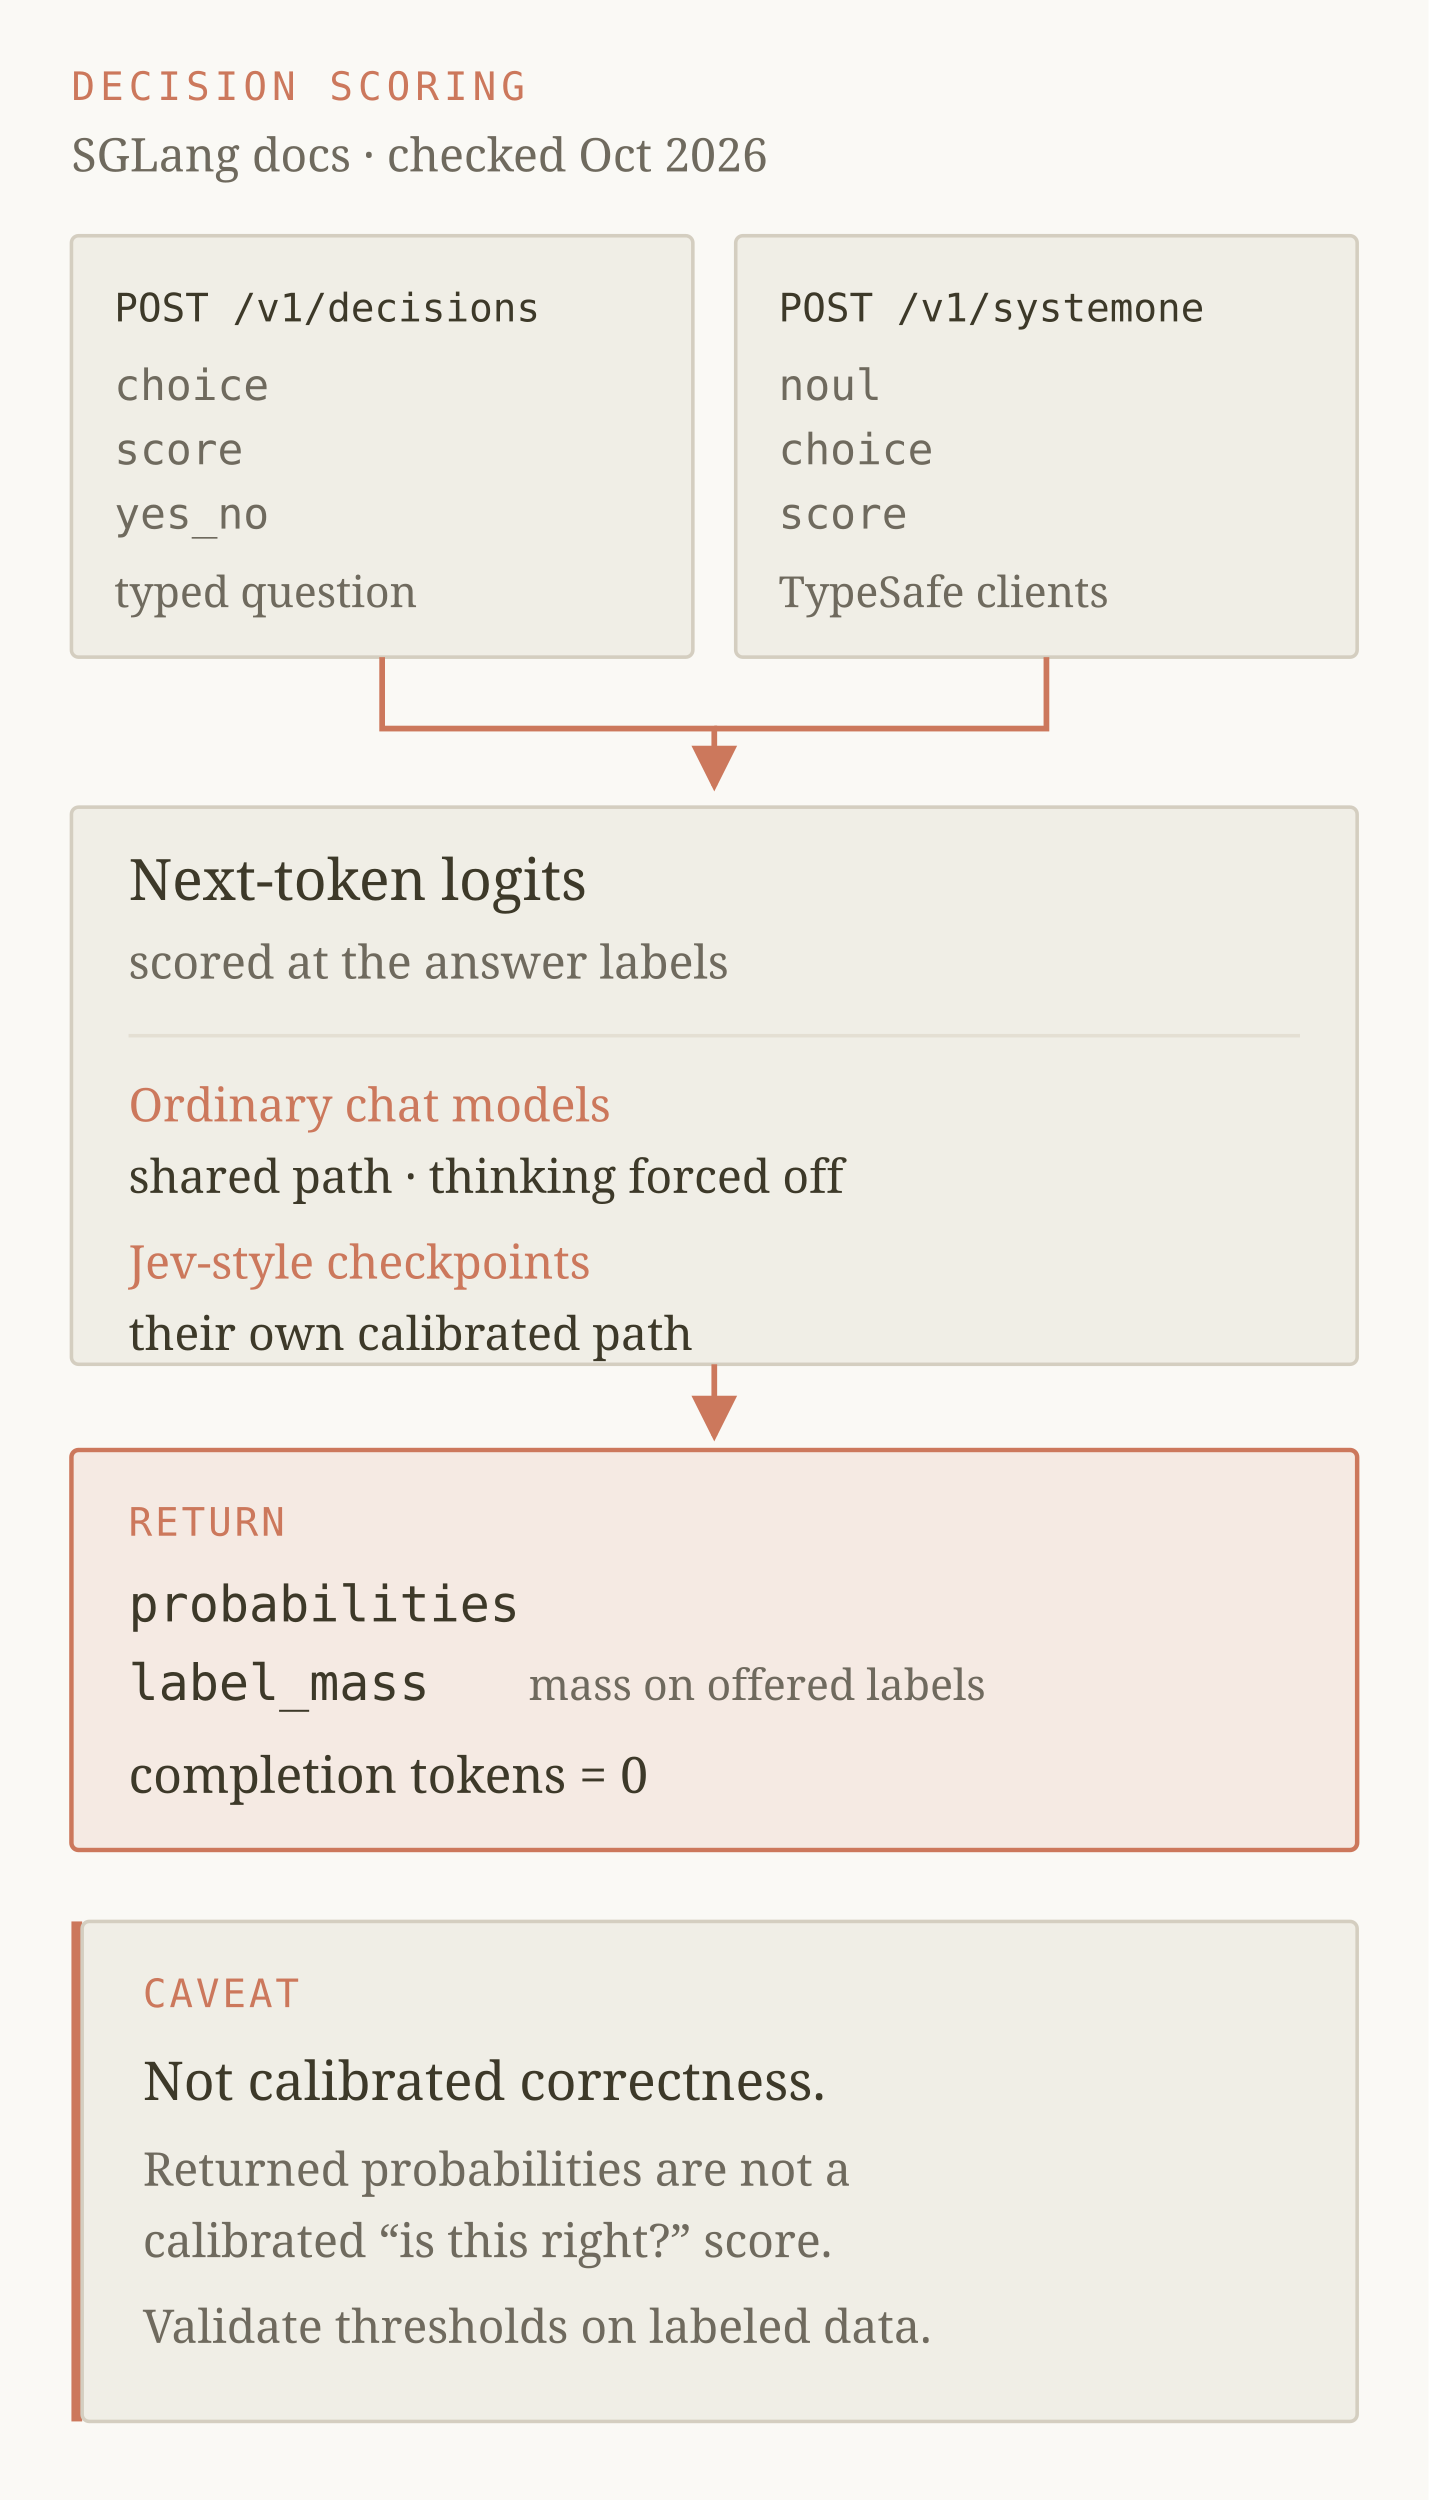
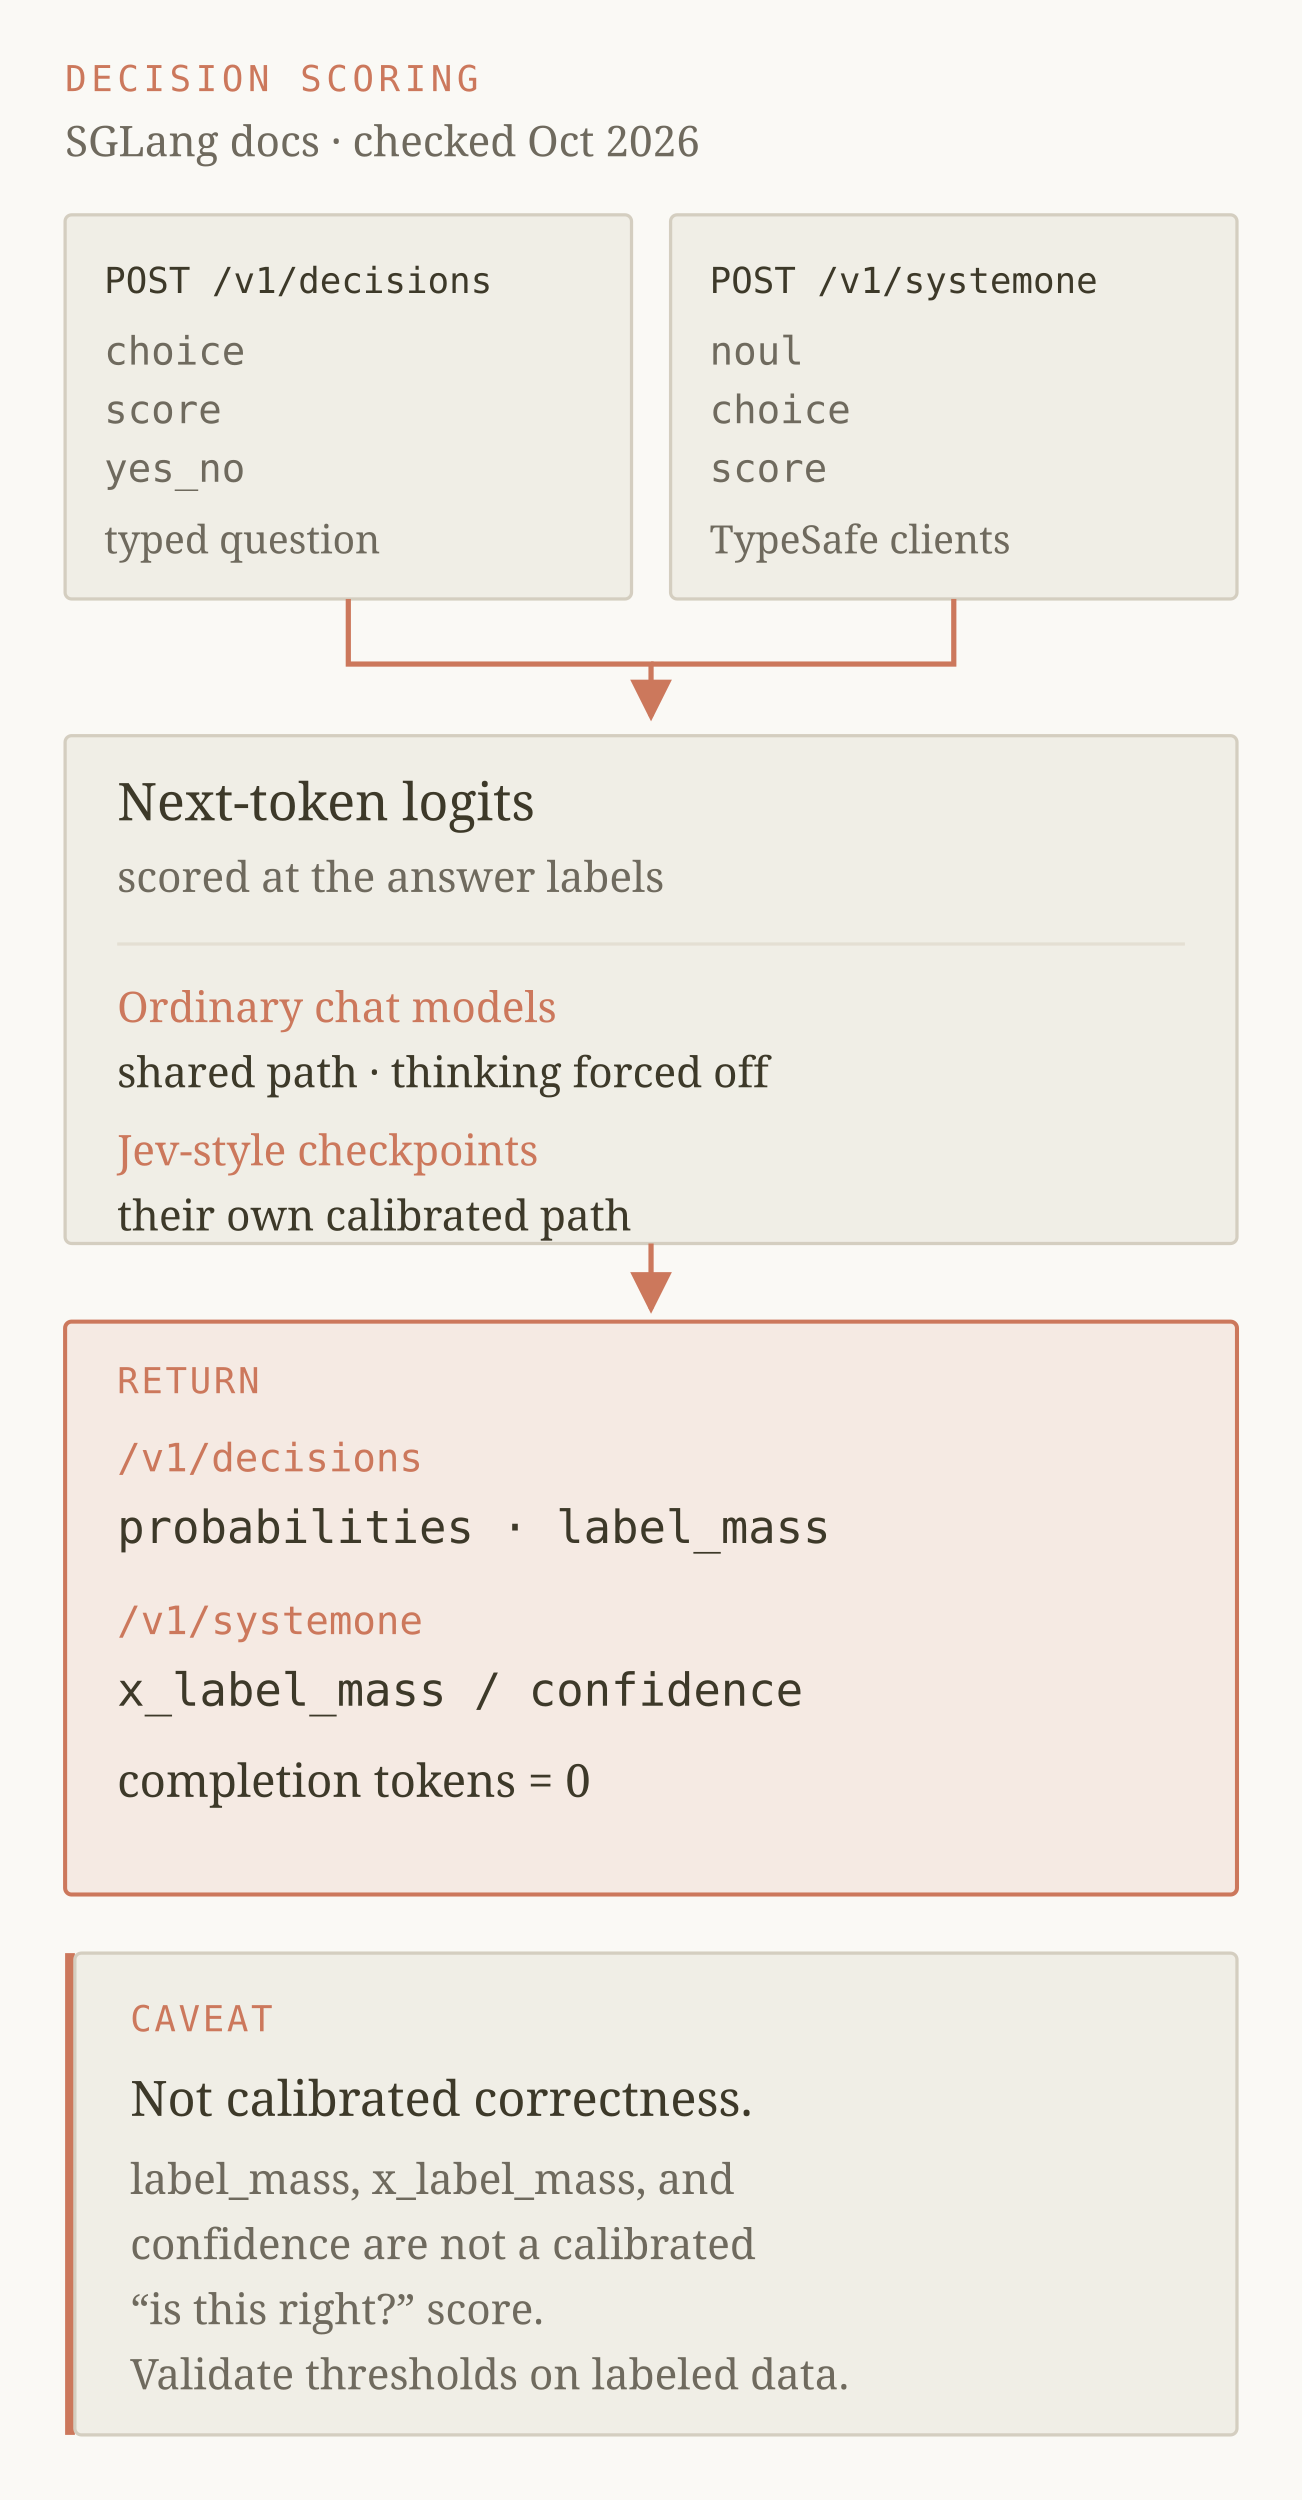
- <svg xmlns="http://www.w3.org/2000/svg" viewBox="0 0 400 700" width="400" height="700" role="img">
+ <svg xmlns="http://www.w3.org/2000/svg" viewBox="0 0 400 768" width="400" height="768" role="img">
  <defs>
    <marker id="arr-f2" markerWidth="8" markerHeight="8" refX="7" refY="4" orient="auto">
      <path class="marker" d="M0 0 L8 4 L0 8 Z" />
    </marker>
  </defs>
  <style>
    .bg { fill: #faf9f5; }
    .panel { fill: #f0eee6; stroke: #d4cec0; stroke-width: 1; }
    .panel-accent { fill: rgba(204,120,92,.12); stroke: #cc785c; stroke-width: 1.25; }
    .panel-muted { fill: transparent; stroke: #b5af9f; stroke-width: 1; stroke-dasharray: 4 3; }
    .chip { fill: #faf9f5; stroke: #cc785c; stroke-width: 1; }
    .chip-quiet { fill: #faf9f5; stroke: #d4cec0; stroke-width: 1; }
    .t { fill: #3d3929; }
    .tm { fill: #6f6a5e; }
    .ta { fill: #cc785c; }
    .line, .curve { stroke: #cc785c; stroke-width: 1.6; fill: none; }
    .loop { stroke: #cc785c; stroke-width: 1.4; fill: none; stroke-dasharray: 4 3; }
    .marker, .bar { fill: #cc785c; }
    .hair { stroke: #e4dfd3; stroke-width: 1; }
    text { font-family: Newsreader, "Iowan Old Style", Georgia, serif; }
    .mono { font-family: "JetBrains Mono", ui-monospace, Menlo, Consolas, monospace; }
    
    @media (prefers-color-scheme: dark) {
      .bg { fill: #1c1915; }
      .panel, .chip-quiet { fill: #262220; stroke: #4a443c; }
      .panel-accent, .chip { fill: rgba(232,155,122,.12); stroke: #e89b7a; }
      .panel-muted { stroke: #9a958b; }
      .t { fill: #e8e4dc; }
      .tm { fill: #b8b2a6; }
      .ta, .marker, .bar { fill: #e89b7a; }
      .line, .curve, .loop { stroke: #e89b7a; }
      .hair { stroke: #3a3530; }
    }
  </style>
-   <rect class="bg" width="400" height="700" />
+   <rect class="bg" width="400" height="768" />
  <text class="mono ta" x="20" y="28" font-size="11" letter-spacing="1.4">DECISION SCORING</text>
  <text class="tm" x="20" y="48" font-size="13">SGLang docs · checked Oct 2026</text>
  <rect class="panel" x="20" y="66" width="174" height="118" rx="2" />
  <text class="mono t" x="32" y="90" font-size="11">POST /v1/decisions</text>
  <text class="mono tm" x="32" y="112" font-size="12">choice</text>
  <text class="mono tm" x="32" y="130" font-size="12">score</text>
  <text class="mono tm" x="32" y="148" font-size="12">yes_no</text>
  <text class="tm" x="32" y="170" font-size="12">typed question</text>
  <rect class="panel" x="206" y="66" width="174" height="118" rx="2" />
  <text class="mono t" x="218" y="90" font-size="11">POST /v1/systemone</text>
  <text class="mono tm" x="218" y="112" font-size="12">noul</text>
  <text class="mono tm" x="218" y="130" font-size="12">choice</text>
  <text class="mono tm" x="218" y="148" font-size="12">score</text>
  <text class="tm" x="218" y="170" font-size="12">TypeSafe clients</text>
  <path class="line" d="M107 184 V204 H200 V220" marker-end="url(#arr-f2)" />
  <path class="line" d="M293 184 V204 H200" />
  <rect class="panel" x="20" y="226" width="360" height="156" rx="2" />
  <text class="t" x="36" y="252" font-size="16">Next-token logits</text>
  <text class="tm" x="36" y="274" font-size="13">scored at the answer labels</text>
  <line class="hair" x1="36" y1="290" x2="364" y2="290" />
  <text class="ta" x="36" y="314" font-size="13">Ordinary chat models</text>
  <text class="t" x="36" y="334" font-size="13">shared path · thinking forced off</text>
  <text class="ta" x="36" y="358" font-size="13">Jev-style checkpoints</text>
  <text class="t" x="36" y="378" font-size="13">their own calibrated path</text>
  <line class="line" x1="200" y1="382" x2="200" y2="402" marker-end="url(#arr-f2)" />
-   <rect class="panel-accent" x="20" y="406" width="360" height="112" rx="2" />
-   <text class="mono ta" x="36" y="430" font-size="11" letter-spacing="0.8">RETURN</text>
-   <text class="mono t" x="36" y="454" font-size="14">probabilities</text>
-   <text class="mono t" x="36" y="476" font-size="14">label_mass</text>
-   <text class="tm" x="148" y="476" font-size="12">mass on offered labels</text>
-   <text class="t" x="36" y="502" font-size="14">completion tokens = 0</text>
-   <rect class="bar" x="20" y="538" width="3" height="140" />
-   <rect class="panel" x="23" y="538" width="357" height="140" rx="2" />
-   <text class="ta mono" x="40" y="562" font-size="11" letter-spacing="0.8">CAVEAT</text>
-   <text class="t" x="40" y="588" font-size="15">Not calibrated correctness.</text>
-   <text class="tm" x="40" y="612" font-size="13">Returned probabilities are not a</text>
-   <text class="tm" x="40" y="632" font-size="13">calibrated “is this right?” score.</text>
-   <text class="tm" x="40" y="656" font-size="13">Validate thresholds on labeled data.</text>
+   <rect class="panel-accent" x="20" y="406" width="360" height="176" rx="2" />
+   <text class="mono ta" x="36" y="428" font-size="11" letter-spacing="0.8">RETURN</text>
+   <text class="mono ta" x="36" y="452" font-size="12">/v1/decisions</text>
+   <text class="mono t" x="36" y="474" font-size="14">probabilities · label_mass</text>
+   <text class="mono ta" x="36" y="502" font-size="12">/v1/systemone</text>
+   <text class="mono t" x="36" y="524" font-size="14">x_label_mass / confidence</text>
+   <text class="t" x="36" y="552" font-size="14">completion tokens = 0</text>
+   <rect class="bar" x="20" y="600" width="3" height="148" />
+   <rect class="panel" x="23" y="600" width="357" height="148" rx="2" />
+   <text class="ta mono" x="40" y="624" font-size="11" letter-spacing="0.8">CAVEAT</text>
+   <text class="t" x="40" y="650" font-size="15">Not calibrated correctness.</text>
+   <text class="tm" x="40" y="674" font-size="13">label_mass, x_label_mass, and</text>
+   <text class="tm" x="40" y="694" font-size="13">confidence are not a calibrated</text>
+   <text class="tm" x="40" y="714" font-size="13">“is this right?” score.</text>
+   <text class="tm" x="40" y="734" font-size="13">Validate thresholds on labeled data.</text>
</svg>
